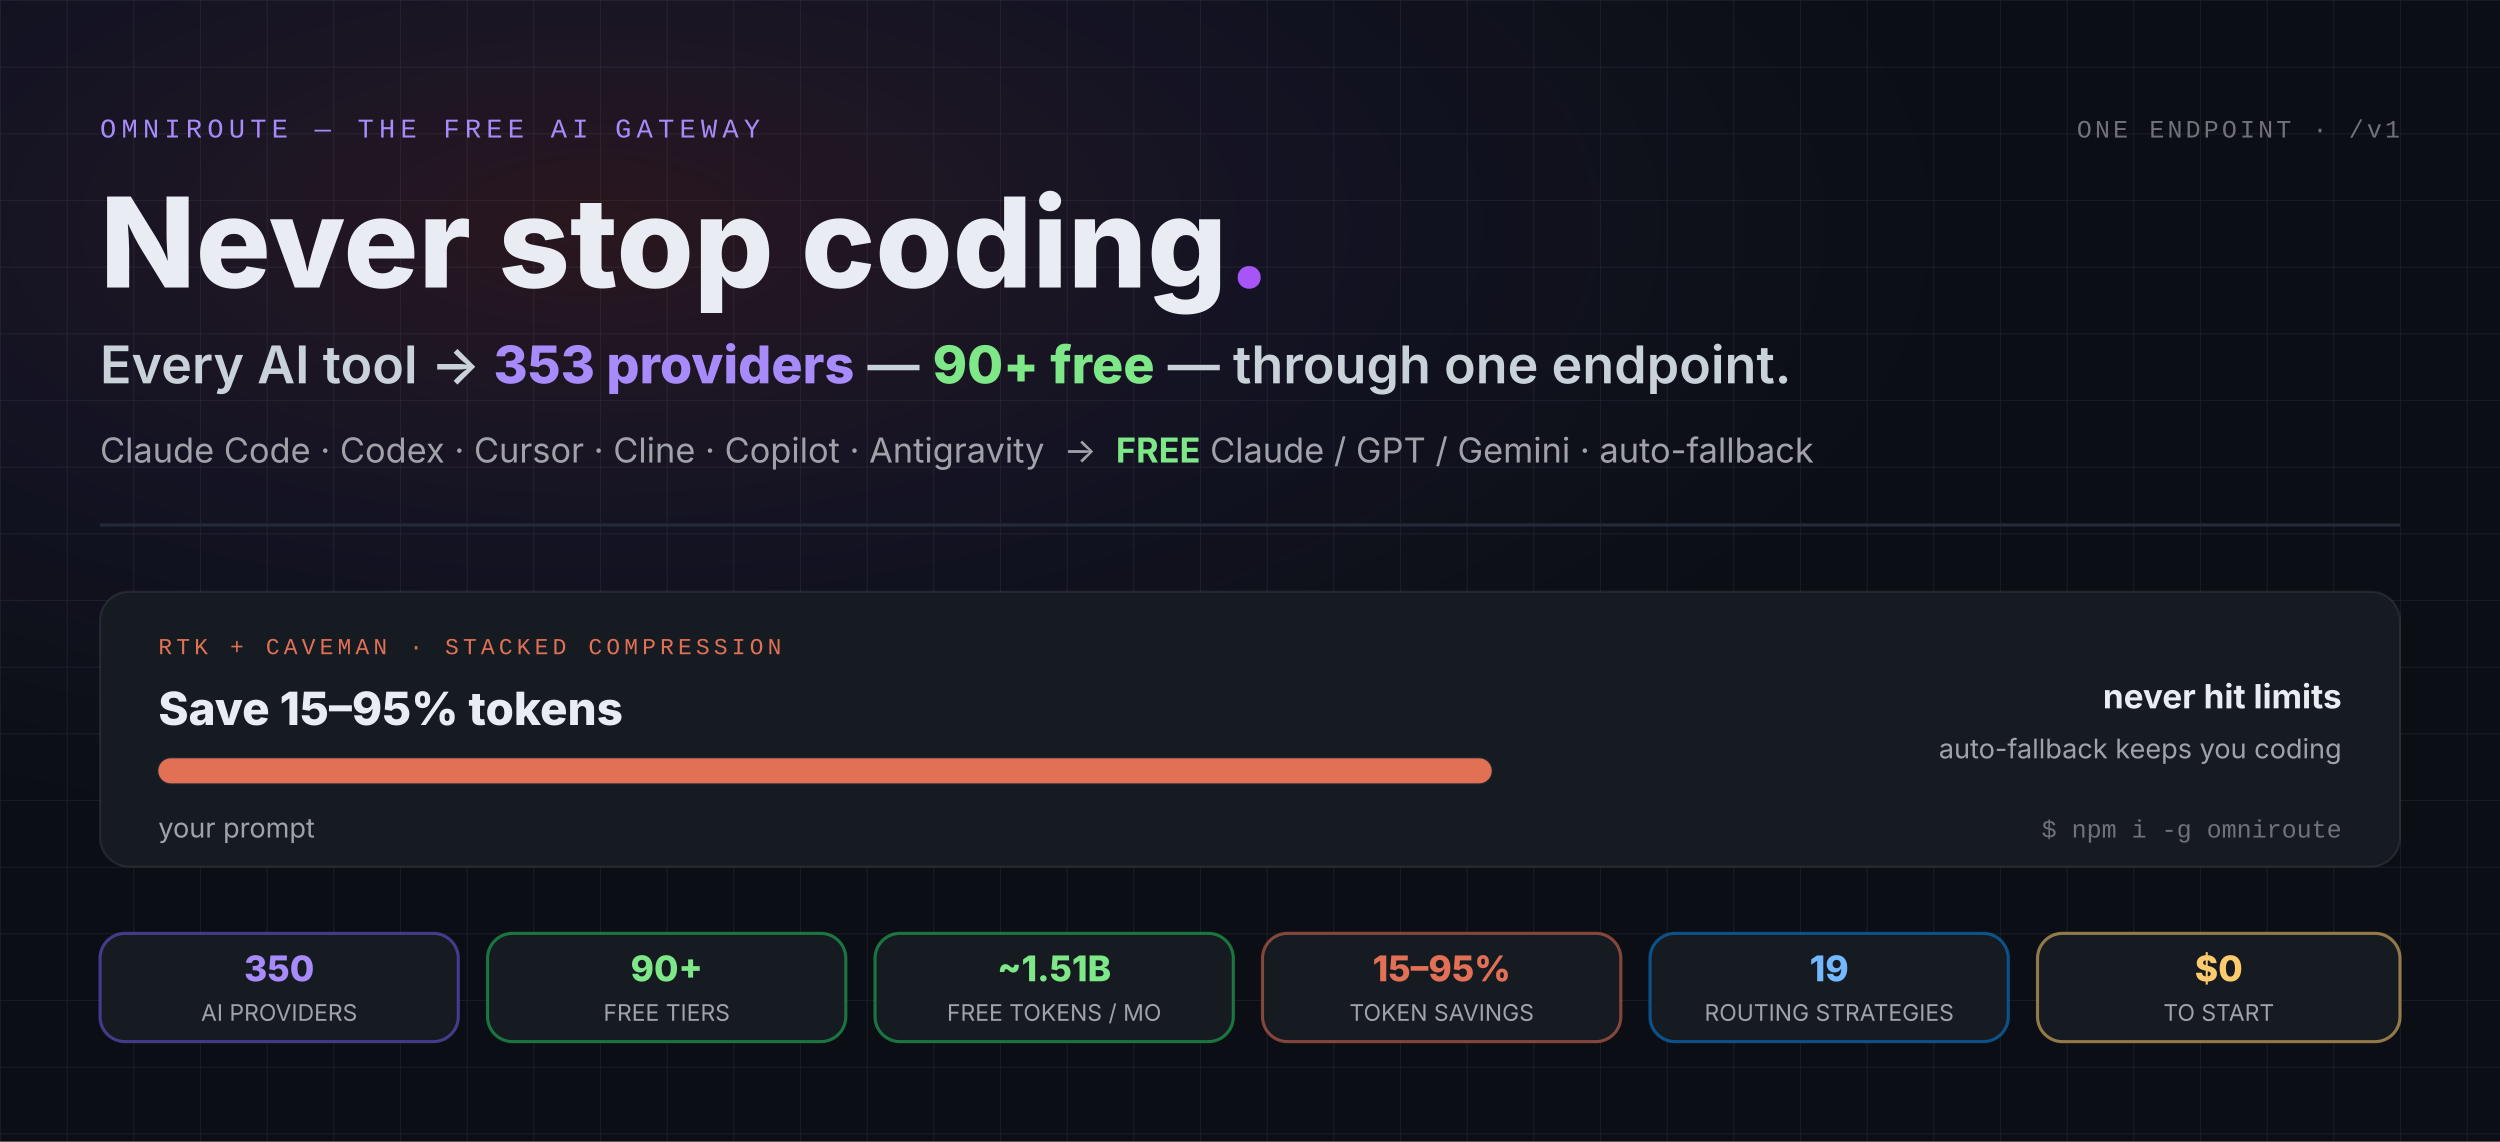
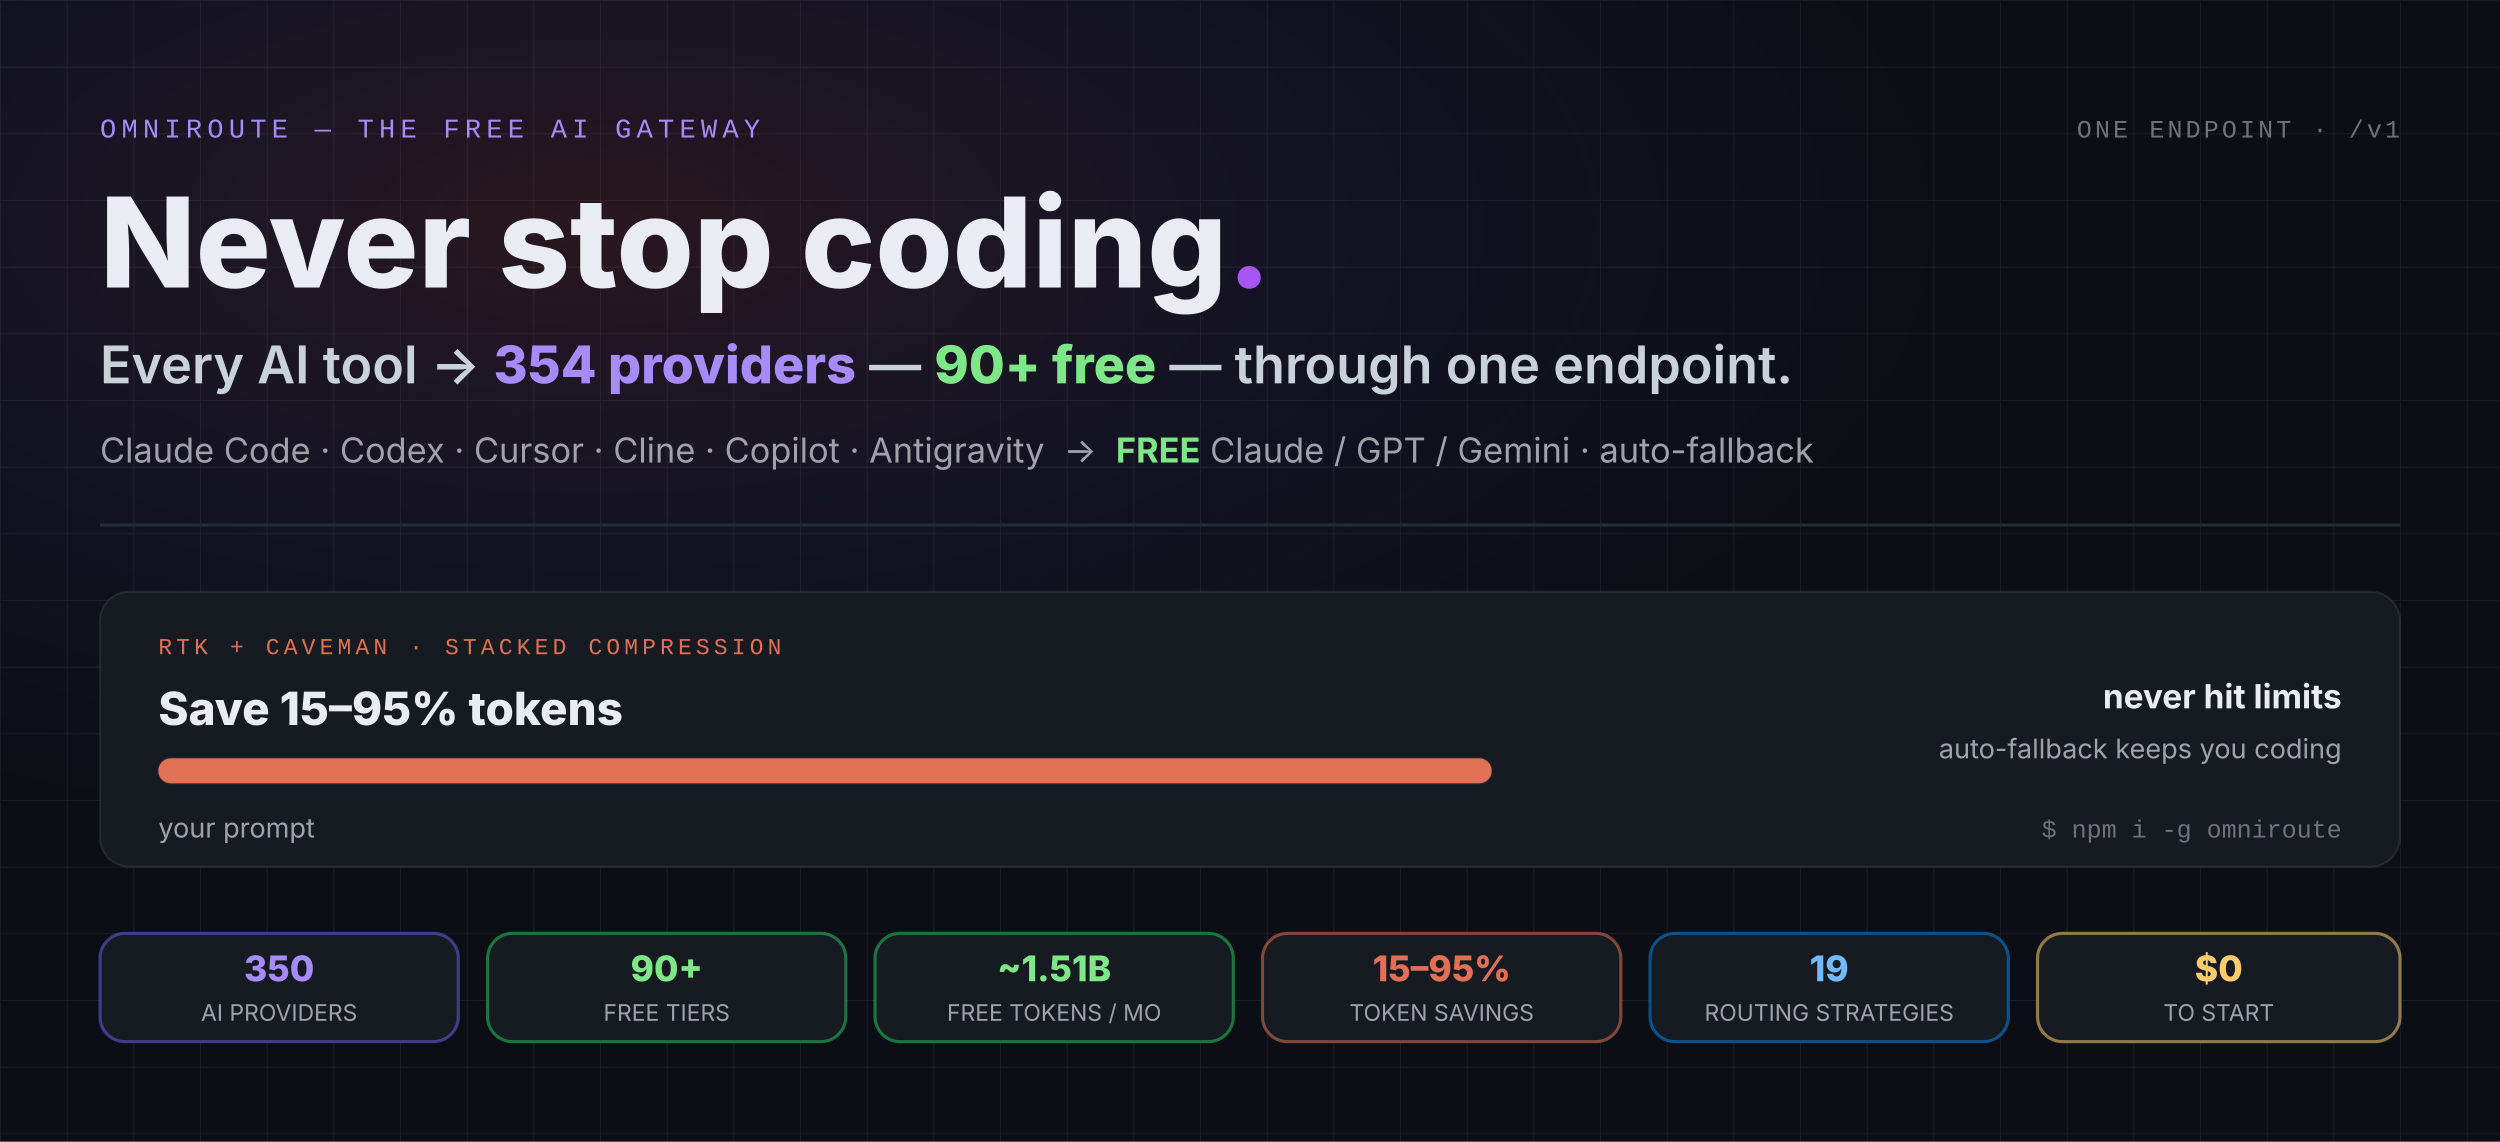
- <svg xmlns="http://www.w3.org/2000/svg" viewBox="0 0 1200 548" role="img" aria-label="OmniRoute hero: Never stop coding. Every AI tool to 353 providers — 90+ free — through one endpoint. Claude Code, Codex, Cursor, Cline, Copilot and Antigravity into free Claude, GPT and Gemini with auto-fallback. RTK + Caveman stacked compression saves 15 to 95 percent of tokens — about 89 percent average on tool-heavy sessions — so you never hit limits. Stats: 353 AI providers, 90+ free tiers, about 1.51B free tokens per month, 15 to 95 percent token savings, 19 routing strategies, zero dollars to start.">
+ <svg xmlns="http://www.w3.org/2000/svg" viewBox="0 0 1200 548" role="img" aria-label="OmniRoute hero: Never stop coding. Every AI tool to 354 providers — 90+ free — through one endpoint. Claude Code, Codex, Cursor, Cline, Copilot and Antigravity into free Claude, GPT and Gemini with auto-fallback. RTK + Caveman stacked compression saves 15 to 95 percent of tokens — about 89 percent average on tool-heavy sessions — so you never hit limits. Stats: 354 AI providers, 90+ free tiers, about 1.51B free tokens per month, 15 to 95 percent token savings, 19 routing strategies, zero dollars to start.">
  <defs>
    <pattern id="gridPaperH" width="32" height="32" patternUnits="userSpaceOnUse">
      <path d="M 32 0 L 0 0 0 32" fill="none" stroke="#ffffff" stroke-opacity="0.06" stroke-width="1" />
    </pattern>
    <radialGradient id="bgGlowH" cx="24%" cy="20%" r="55%">
      <stop offset="0%" stop-color="#e54d5e" stop-opacity="0.14" />
      <stop offset="55%" stop-color="#8b5cf6" stop-opacity="0.06" />
      <stop offset="100%" stop-color="#6366f1" stop-opacity="0" />
    </radialGradient>
    <linearGradient id="gradBrandH" x1="0" y1="0" x2="1" y2="1">
      <stop offset="0%" stop-color="#e54d5e" />
      <stop offset="100%" stop-color="#a855f7" />
    </linearGradient>
    <path id="dividerPathH" d="M 48,252 L 1152,252" />
  </defs>
  <rect width="1200" height="548" fill="#0b0e14" />
  <rect width="1200" height="548" fill="url(#gridPaperH)" />
  <rect width="1200" height="548" fill="url(#bgGlowH)" />
  <text x="48" y="66" font-family="Consolas, 'Courier New', monospace" font-size="13" letter-spacing="2.5" fill="#a78bfa">OMNIROUTE — THE FREE AI GATEWAY</text>
  <text x="1152" y="66" text-anchor="end" font-family="Consolas, 'Courier New', monospace" font-size="12" letter-spacing="1.5" fill="#71717a">ONE ENDPOINT · /v1</text>
  <text x="48" y="138" font-family="Inter, 'Segoe UI', Arial, Helvetica, system-ui, sans-serif" font-size="60" font-weight="800" fill="#e9edf3">Never stop coding<tspan fill="#a855f7">.</tspan>
  </text>
-   <text x="48" y="184" font-family="Inter, 'Segoe UI', Arial, Helvetica, system-ui, sans-serif" font-size="25" font-weight="600" fill="#c9d1d9">Every AI tool → <tspan fill="#a78bfa" font-weight="800">353 providers</tspan> — <tspan fill="#7ee787" font-weight="800">90+ free</tspan> — through one endpoint.</text>
+   <text x="48" y="184" font-family="Inter, 'Segoe UI', Arial, Helvetica, system-ui, sans-serif" font-size="25" font-weight="600" fill="#c9d1d9">Every AI tool → <tspan fill="#a78bfa" font-weight="800">354 providers</tspan> — <tspan fill="#7ee787" font-weight="800">90+ free</tspan> — through one endpoint.</text>
  <text x="48" y="222" font-family="Inter, 'Segoe UI', Arial, Helvetica, system-ui, sans-serif" font-size="16.5" fill="#a1a1aa">Claude Code · Codex · Cursor · Cline · Copilot · Antigravity  →  <tspan fill="#7ee787" font-weight="700">FREE</tspan> Claude / GPT / Gemini · auto-fallback</text>
  <line x1="48" y1="252" x2="1152" y2="252" stroke="#232b38" stroke-width="1.5" />
  <circle r="4" fill="url(#gradBrandH)" opacity="0">
    <animateMotion dur="6s" repeatCount="indefinite" keyPoints="0;1" keyTimes="0;1" calcMode="linear">
      <mpath href="#dividerPathH" />
    </animateMotion>
    <animate attributeName="opacity" values="0;0.9;0.9;0" keyTimes="0;0.08;0.6;0.75" dur="6s" repeatCount="indefinite" />
  </circle>
  <g>
    <rect x="48" y="284" width="1104" height="132" rx="14" fill="#161b22" stroke="#ffffff" stroke-opacity="0.08" stroke-width="1" />
    <text x="76" y="314" font-family="Consolas, 'Courier New', monospace" font-size="11" letter-spacing="2" fill="#e17055">RTK + CAVEMAN · STACKED COMPRESSION</text>
    <text x="76" y="348" font-family="Inter, 'Segoe UI', Arial, Helvetica, system-ui, sans-serif" font-size="22" font-weight="800" fill="#e9edf3">Save 15–95% tokens</text>
    <rect x="76" y="364" width="640" height="12" rx="6" fill="#0b0e14" stroke="#232b38" stroke-width="1" />
    <rect x="76" y="364" width="640" height="12" rx="6" fill="#e17055">
      <animate attributeName="width" values="640;640;70;70;640" keyTimes="0;0.12;0.5;0.88;1" dur="8s" repeatCount="indefinite" calcMode="spline" keySplines="0.4 0 0.2 1;0.4 0 0.2 1;0.4 0 0.2 1;0.4 0 0.2 1" />
    </rect>
    <text x="76" y="402" font-family="Inter, 'Segoe UI', Arial, Helvetica, system-ui, sans-serif" font-size="13" fill="#a1a1aa">your prompt
      <animate attributeName="opacity" values="1;1;0;0;1" keyTimes="0;0.12;0.35;0.88;1" dur="8s" repeatCount="indefinite" calcMode="discrete" />
    </text>
    <text x="76" y="402" font-family="Inter, 'Segoe UI', Arial, Helvetica, system-ui, sans-serif" font-size="13" font-weight="700" fill="#e17055" opacity="0">−89% avg on tool-heavy sessions
      <animate attributeName="opacity" values="0;0;1;1;0" keyTimes="0;0.35;0.36;0.88;1" dur="8s" repeatCount="indefinite" calcMode="discrete" />
    </text>
    <text x="1124" y="340" text-anchor="end" font-family="Inter, 'Segoe UI', Arial, Helvetica, system-ui, sans-serif" font-size="16" font-weight="700" fill="#e9edf3">never hit limits</text>
    <text x="1124" y="364" text-anchor="end" font-family="Inter, 'Segoe UI', Arial, Helvetica, system-ui, sans-serif" font-size="13" fill="#a1a1aa">auto-fallback keeps you coding</text>
    <text x="1124" y="402" text-anchor="end" font-family="Consolas, 'Courier New', monospace" font-size="12" fill="#71717a">$ npm i -g omniroute</text>
  </g>
  <g font-family="Inter, 'Segoe UI', Arial, Helvetica, system-ui, sans-serif" text-anchor="middle">
    <rect x="48" y="448" width="172" height="52" rx="12" fill="#161b22" stroke="#6c5ce7" stroke-opacity="0.55" stroke-width="1.5" />
    <text x="134" y="471" font-size="17" font-weight="800" fill="#a78bfa">350</text>
    <text x="134" y="490" font-size="11" fill="#a1a1aa">AI PROVIDERS</text>
    <rect x="234" y="448" width="172" height="52" rx="12" fill="#161b22" stroke="#22c55e" stroke-opacity="0.55" stroke-width="1.5" />
    <text x="320" y="471" font-size="17" font-weight="800" fill="#7ee787">90+</text>
    <text x="320" y="490" font-size="11" fill="#a1a1aa">FREE TIERS</text>
    <rect x="420" y="448" width="172" height="52" rx="12" fill="#161b22" stroke="#22c55e" stroke-opacity="0.55" stroke-width="1.5" />
    <text x="506" y="471" font-size="17" font-weight="800" fill="#7ee787">~1.51B</text>
    <text x="506" y="490" font-size="11" fill="#a1a1aa">FREE TOKENS / MO</text>
    <rect x="606" y="448" width="172" height="52" rx="12" fill="#161b22" stroke="#e17055" stroke-opacity="0.55" stroke-width="1.5" />
    <text x="692" y="471" font-size="17" font-weight="800" fill="#e17055">15–95%</text>
    <text x="692" y="490" font-size="11" fill="#a1a1aa">TOKEN SAVINGS</text>
    <rect x="792" y="448" width="172" height="52" rx="12" fill="#161b22" stroke="#0984e3" stroke-opacity="0.55" stroke-width="1.5" />
    <text x="878" y="471" font-size="17" font-weight="800" fill="#74b9ff">19</text>
    <text x="878" y="490" font-size="11" fill="#a1a1aa">ROUTING STRATEGIES</text>
    <rect x="978" y="448" width="174" height="52" rx="12" fill="#161b22" stroke="#fdcb6e" stroke-opacity="0.55" stroke-width="1.5" />
    <text x="1065" y="471" font-size="17" font-weight="800" fill="#fdcb6e">$0</text>
    <text x="1065" y="490" font-size="11" fill="#a1a1aa">TO START</text>
  </g>
</svg>
